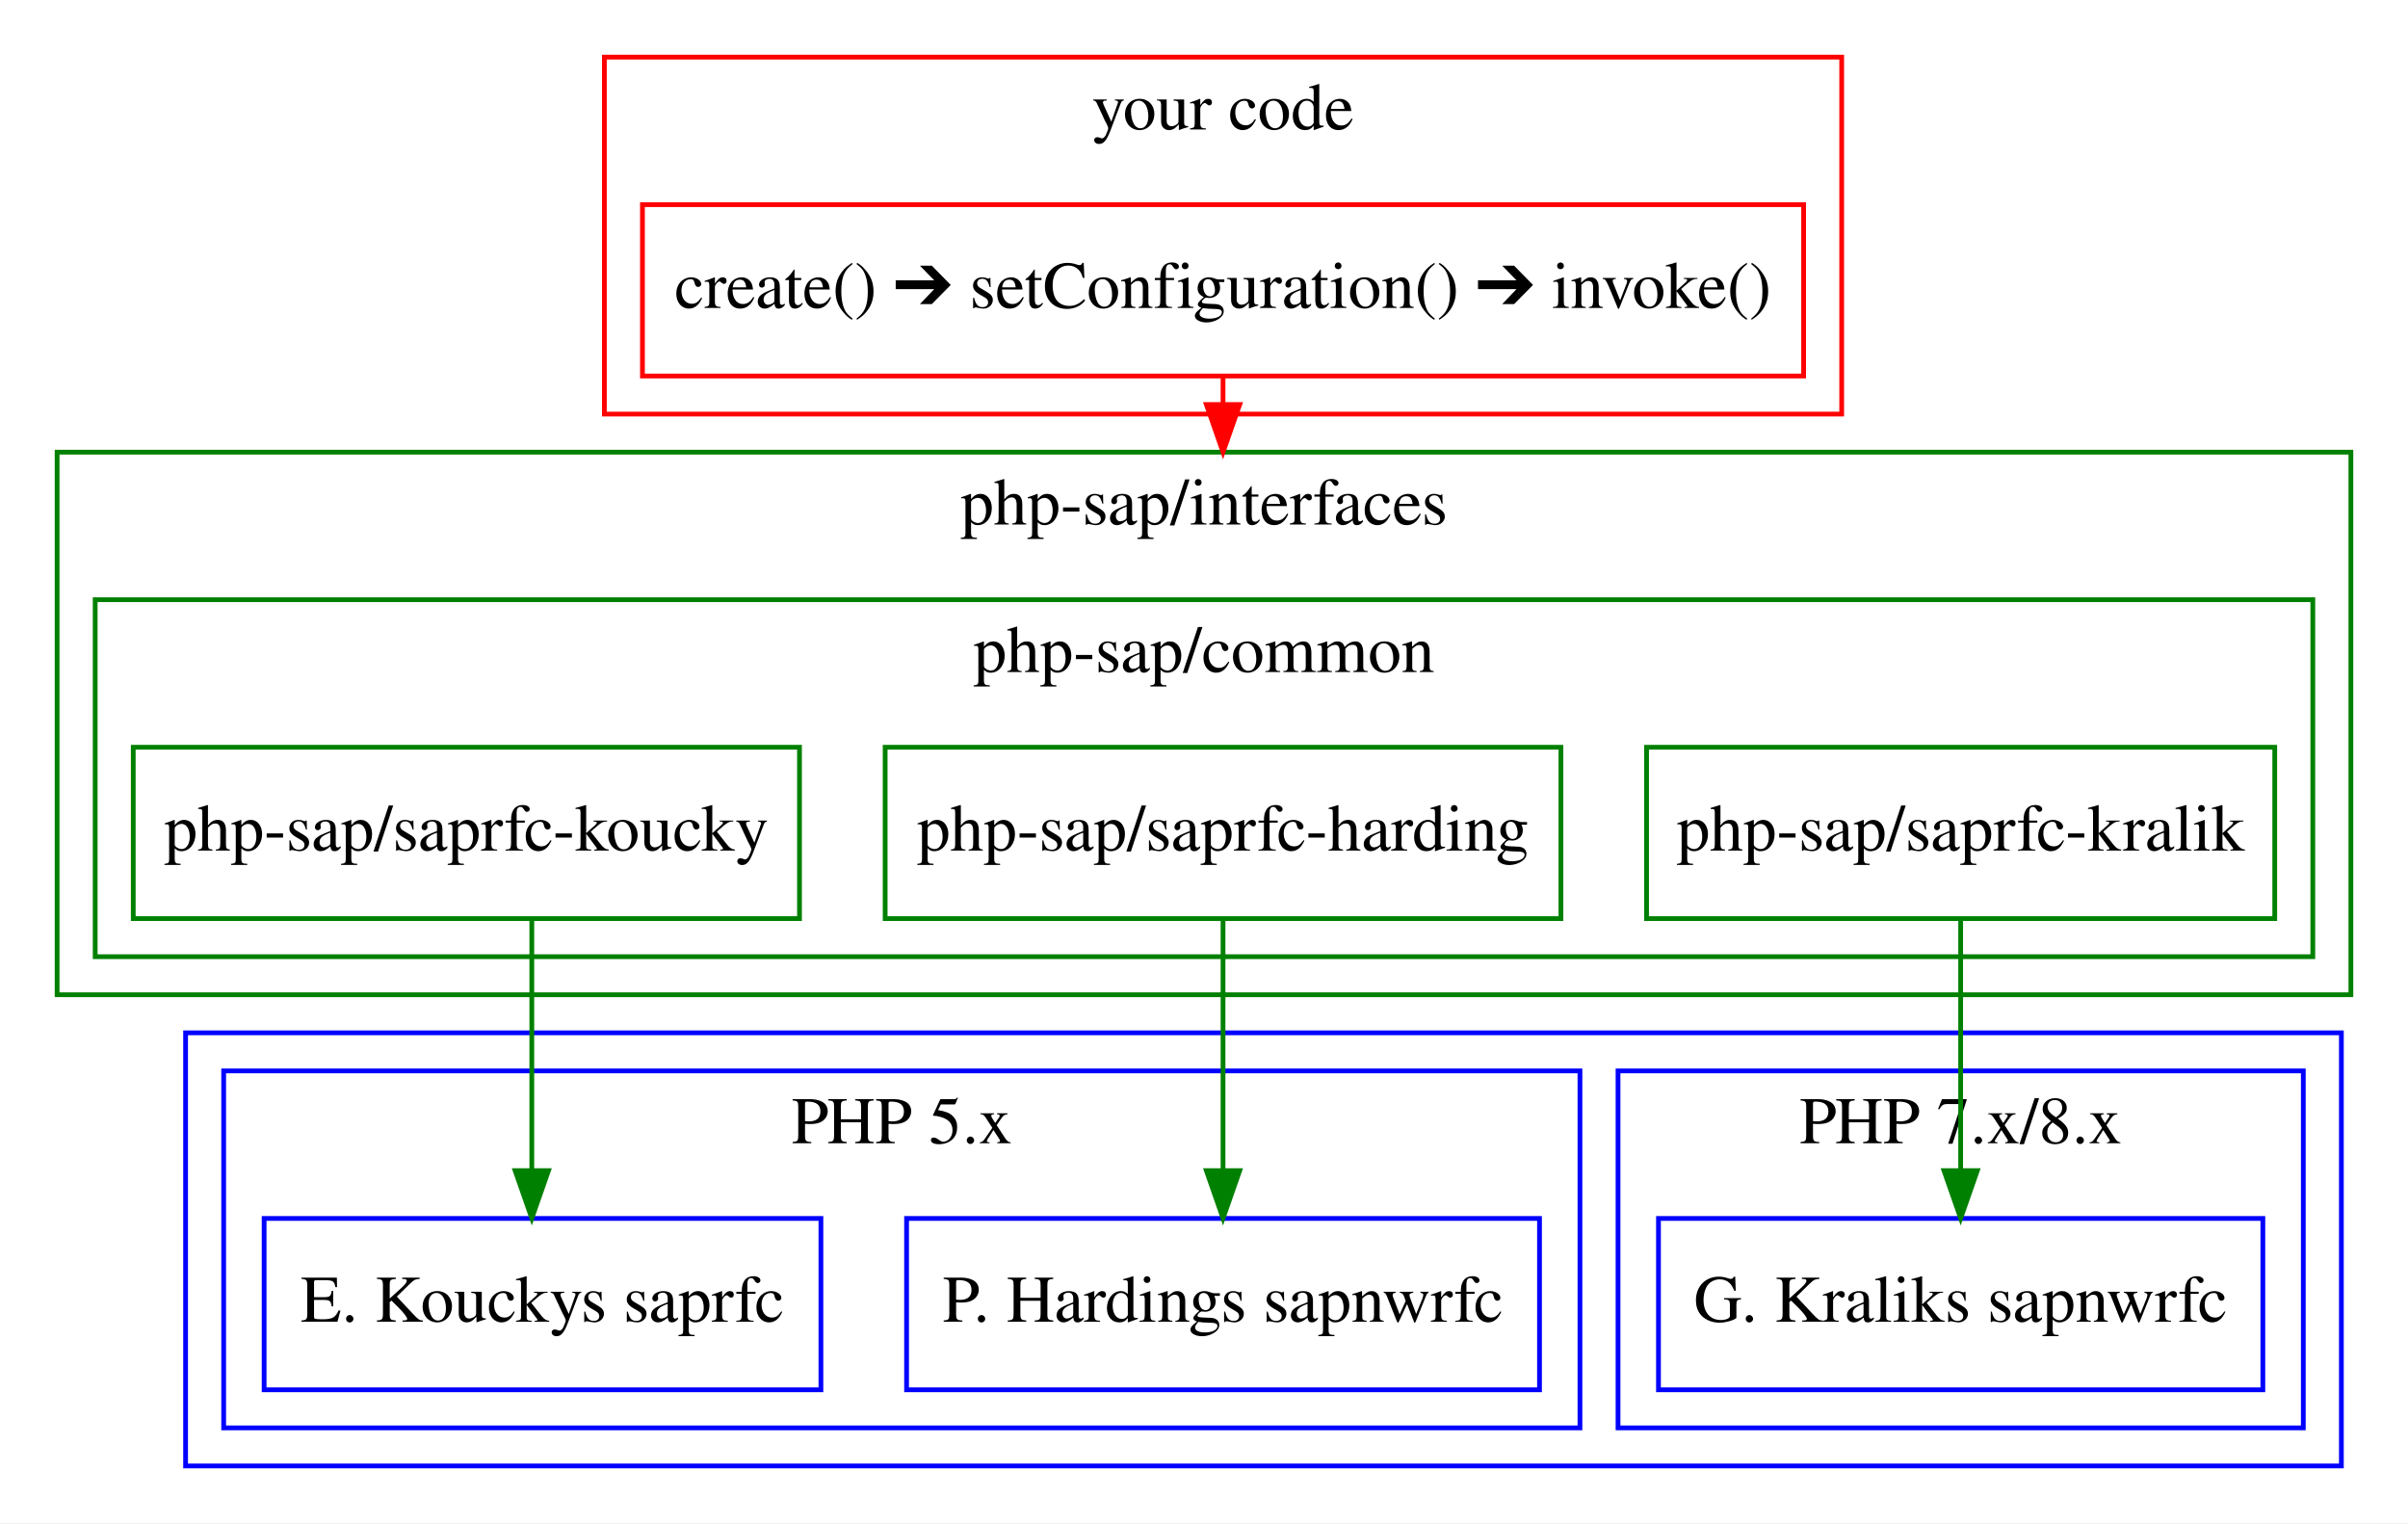
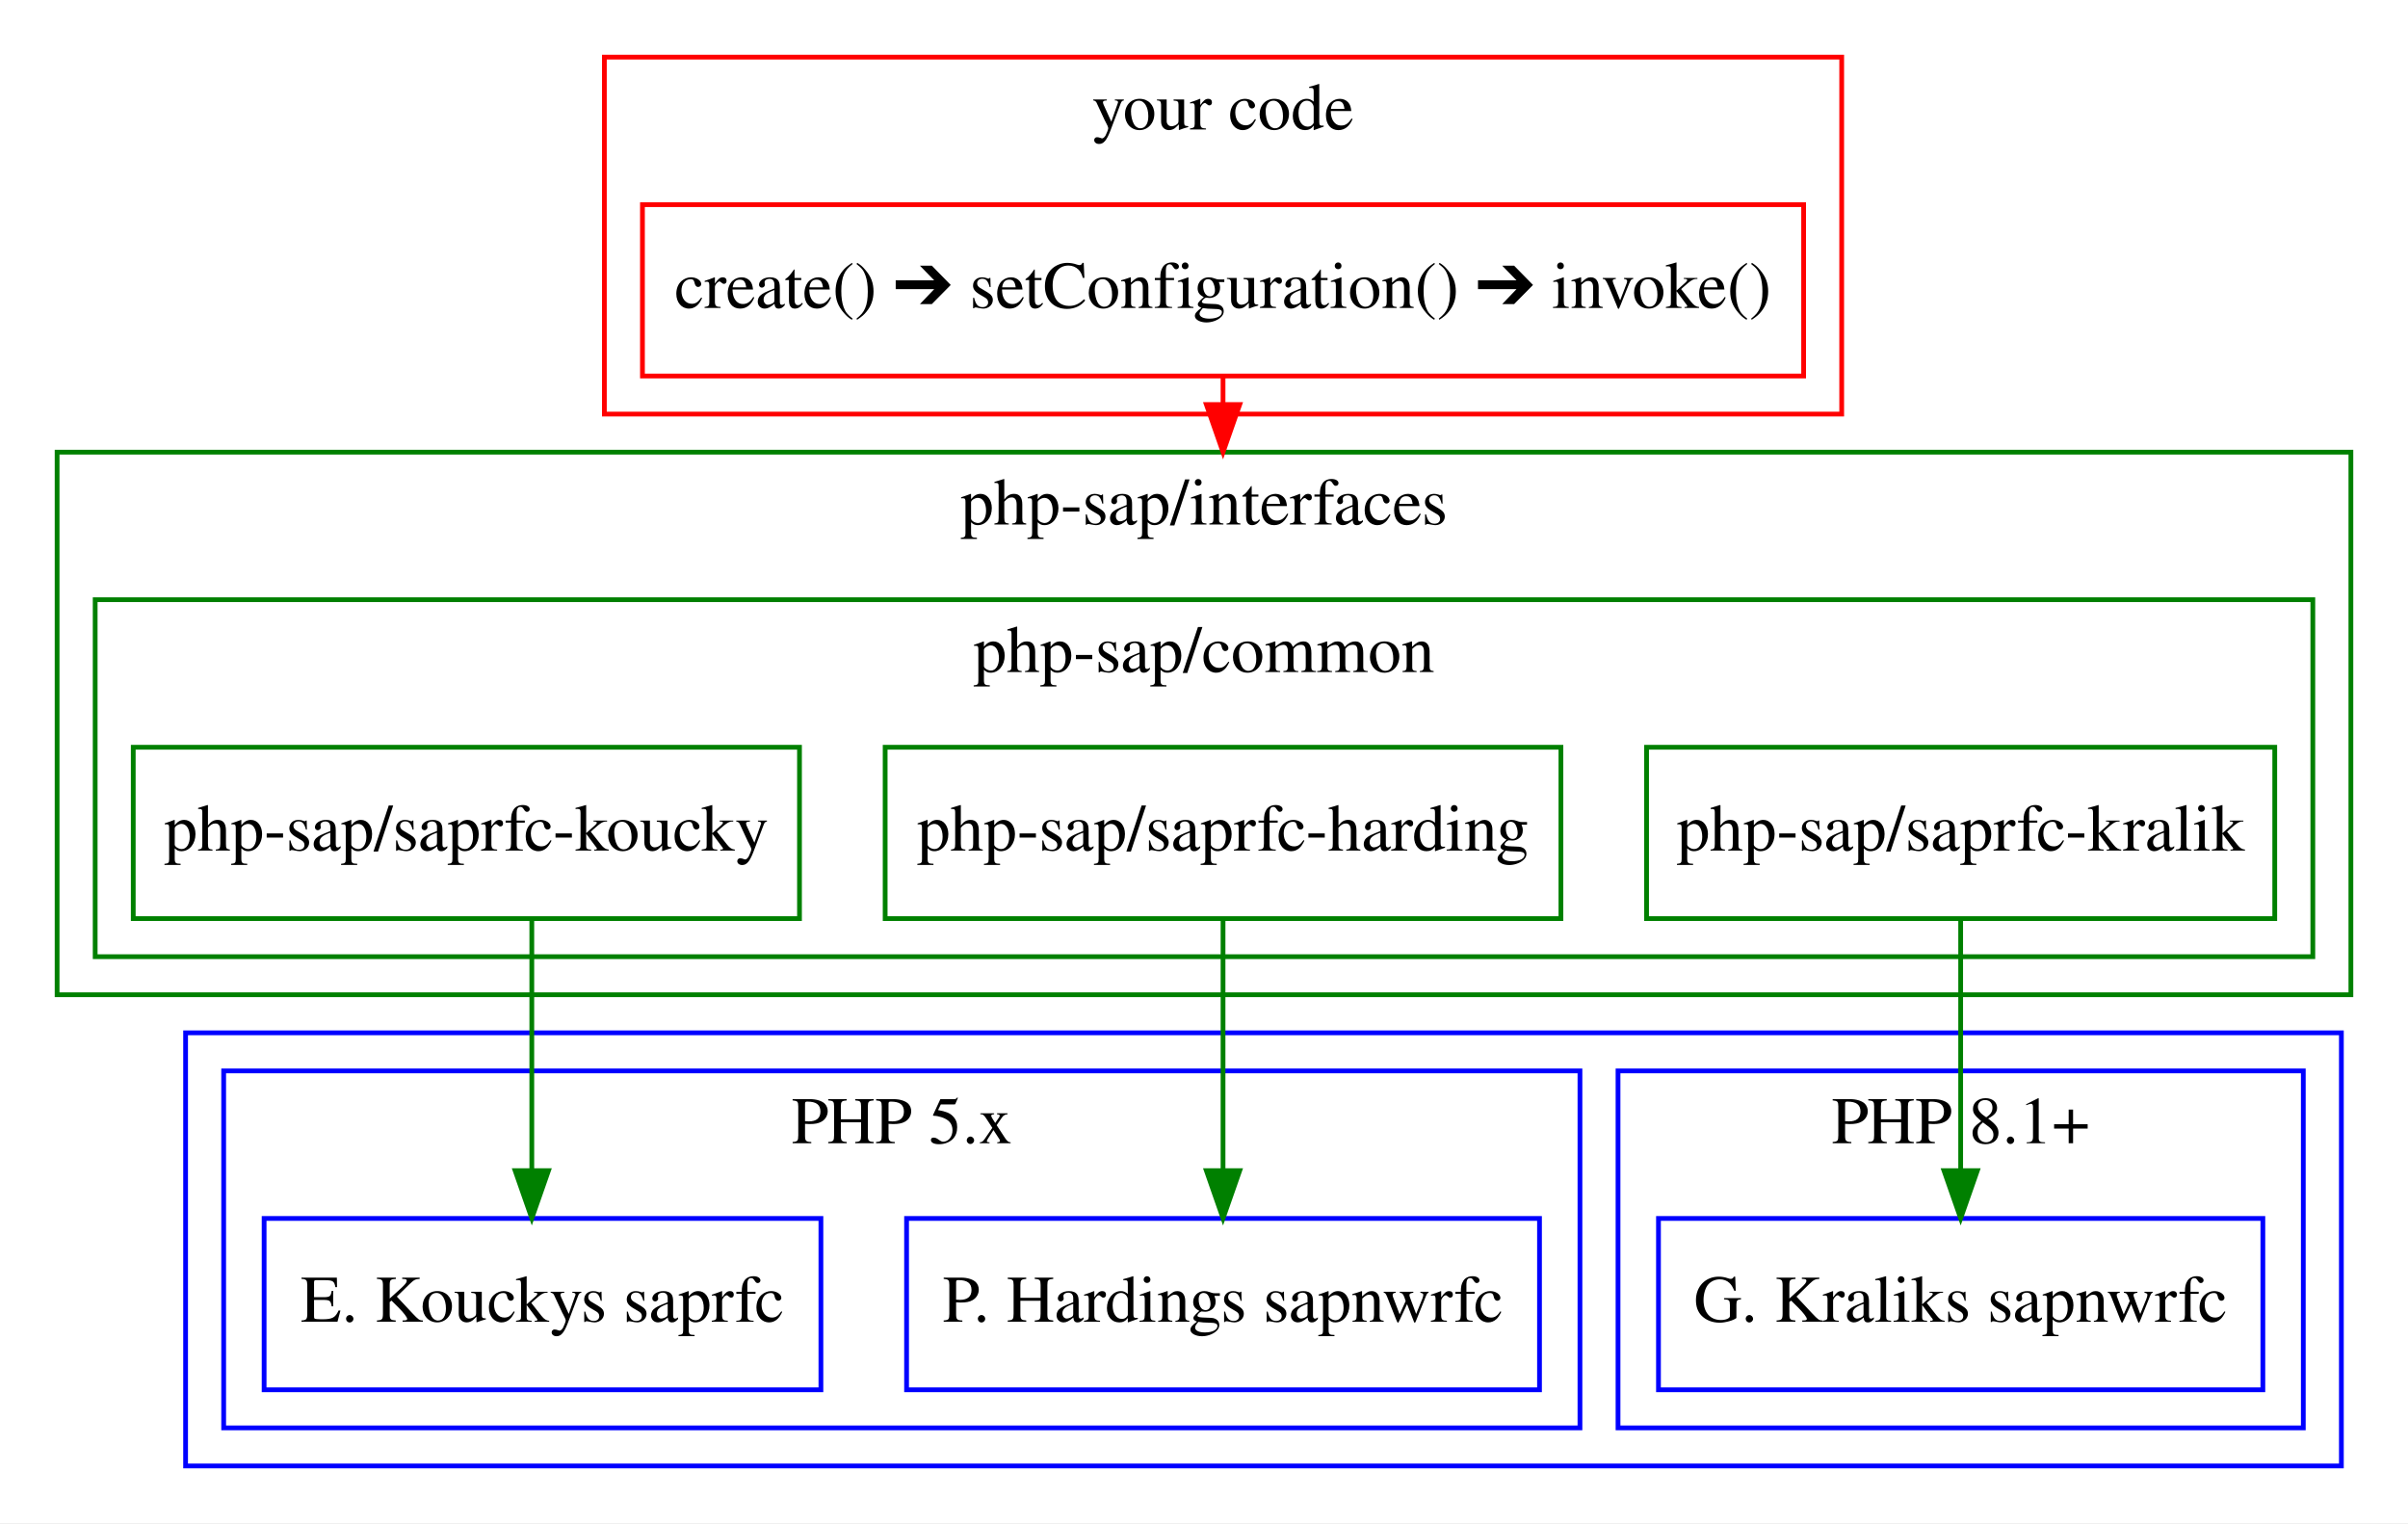
<svg xmlns="http://www.w3.org/2000/svg" width="506pt" height="320pt" viewBox="0.00 0.00 506.00 320.00">
  <g id="graph0" class="graph" transform="scale(1 1) rotate(0) translate(4 316)">
    <polygon fill="white" stroke="transparent" points="-4,4 -4,-316 502,-316 502,4 -4,4" />
    <g id="clust1" class="cluster">
      <polygon fill="none" stroke="blue" points="35,-8 35,-99 488,-99 488,-8 35,-8" />
    </g>
    <g id="clust2" class="cluster">
      <polygon fill="none" stroke="blue" points="336,-16 336,-91 480,-91 480,-16 336,-16" />
-       <text text-anchor="middle" x="408" y="-75.8" font-family="Times,serif" font-size="14.00">PHP 7.x/8.x</text>
+       <text text-anchor="middle" x="408" y="-75.8" font-family="Times,serif" font-size="14.00">PHP 8.1+</text>
    </g>
    <g id="clust3" class="cluster">
      <polygon fill="none" stroke="blue" points="43,-16 43,-91 328,-91 328,-16 43,-16" />
      <text text-anchor="middle" x="185.5" y="-75.8" font-family="Times,serif" font-size="14.00">PHP 5.x</text>
    </g>
    <g id="clust4" class="cluster">
      <polygon fill="none" stroke="green" points="8,-107 8,-221 490,-221 490,-107 8,-107" />
      <text text-anchor="middle" x="249" y="-205.8" font-family="Times,serif" font-size="14.00">php-sap/interfaces</text>
    </g>
    <g id="clust5" class="cluster">
      <polygon fill="none" stroke="green" points="16,-115 16,-190 482,-190 482,-115 16,-115" />
      <text text-anchor="middle" x="249" y="-174.8" font-family="Times,serif" font-size="14.00">php-sap/common</text>
    </g>
    <g id="clust6" class="cluster">
      <polygon fill="none" stroke="red" points="123,-229 123,-304 383,-304 383,-229 123,-229" />
      <text text-anchor="middle" x="253" y="-288.8" font-family="Times,serif" font-size="14.00">your code</text>
    </g>
    <g id="node1" class="node">
      <polygon fill="none" stroke="blue" points="471.5,-60 344.5,-60 344.5,-24 471.5,-24 471.5,-60" />
      <text text-anchor="middle" x="408" y="-38.3" font-family="Times,serif" font-size="14.00">G. Kraliks sapnwrfc</text>
    </g>
    <g id="node2" class="node">
      <polygon fill="none" stroke="blue" points="319.5,-60 186.5,-60 186.5,-24 319.5,-24 319.5,-60" />
      <text text-anchor="middle" x="253" y="-38.3" font-family="Times,serif" font-size="14.00">P. Hardings sapnwrfc</text>
    </g>
    <g id="node3" class="node">
      <polygon fill="none" stroke="blue" points="168.5,-60 51.5,-60 51.5,-24 168.5,-24 168.5,-60" />
      <text text-anchor="middle" x="110" y="-38.3" font-family="Times,serif" font-size="14.00">E. Kouckys saprfc</text>
    </g>
    <g id="node4" class="node">
      <polygon fill="none" stroke="green" points="164,-159 24,-159 24,-123 164,-123 164,-159" />
      <text text-anchor="middle" x="94" y="-137.3" font-family="Times,serif" font-size="14.00">php-sap/saprfc-koucky</text>
    </g>
    <g id="edge1" class="edge">
      <path fill="none" stroke="green" d="M107.75,-122.84C107.75,-122.84 107.75,-70.04 107.75,-70.04" />
      <polygon fill="green" stroke="green" points="111.25,-70.04 107.75,-60.04 104.25,-70.04 111.25,-70.04" />
    </g>
    <g id="node5" class="node">
      <polygon fill="none" stroke="green" points="324,-159 182,-159 182,-123 324,-123 324,-159" />
      <text text-anchor="middle" x="253" y="-137.3" font-family="Times,serif" font-size="14.00">php-sap/saprfc-harding</text>
    </g>
    <g id="edge2" class="edge">
      <path fill="none" stroke="green" d="M253,-122.84C253,-122.84 253,-70.04 253,-70.04" />
      <polygon fill="green" stroke="green" points="256.5,-70.04 253,-60.04 249.5,-70.04 256.5,-70.04" />
    </g>
    <g id="node6" class="node">
      <polygon fill="none" stroke="green" points="474,-159 342,-159 342,-123 474,-123 474,-159" />
      <text text-anchor="middle" x="408" y="-137.3" font-family="Times,serif" font-size="14.00">php-sap/saprfc-kralik</text>
    </g>
    <g id="edge3" class="edge">
      <path fill="none" stroke="green" d="M408,-122.84C408,-122.84 408,-70.04 408,-70.04" />
      <polygon fill="green" stroke="green" points="411.5,-70.04 408,-60.04 404.5,-70.04 411.5,-70.04" />
    </g>
    <g id="node7" class="node">
      <polygon fill="none" stroke="red" points="375,-273 131,-273 131,-237 375,-237 375,-273" />
      <text text-anchor="middle" x="253" y="-251.3" font-family="Times,serif" font-size="14.00">create() ➔ setConfiguration() ➔ invoke()</text>
    </g>
    <g id="edge4" class="edge">
      <path fill="none" stroke="red" d="M253,-236.94C253,-236.94 253,-234.69 253,-231.01" />
      <polygon fill="red" stroke="red" points="256.5,-231 253,-221 249.5,-231 256.5,-231" />
    </g>
  </g>
</svg>
